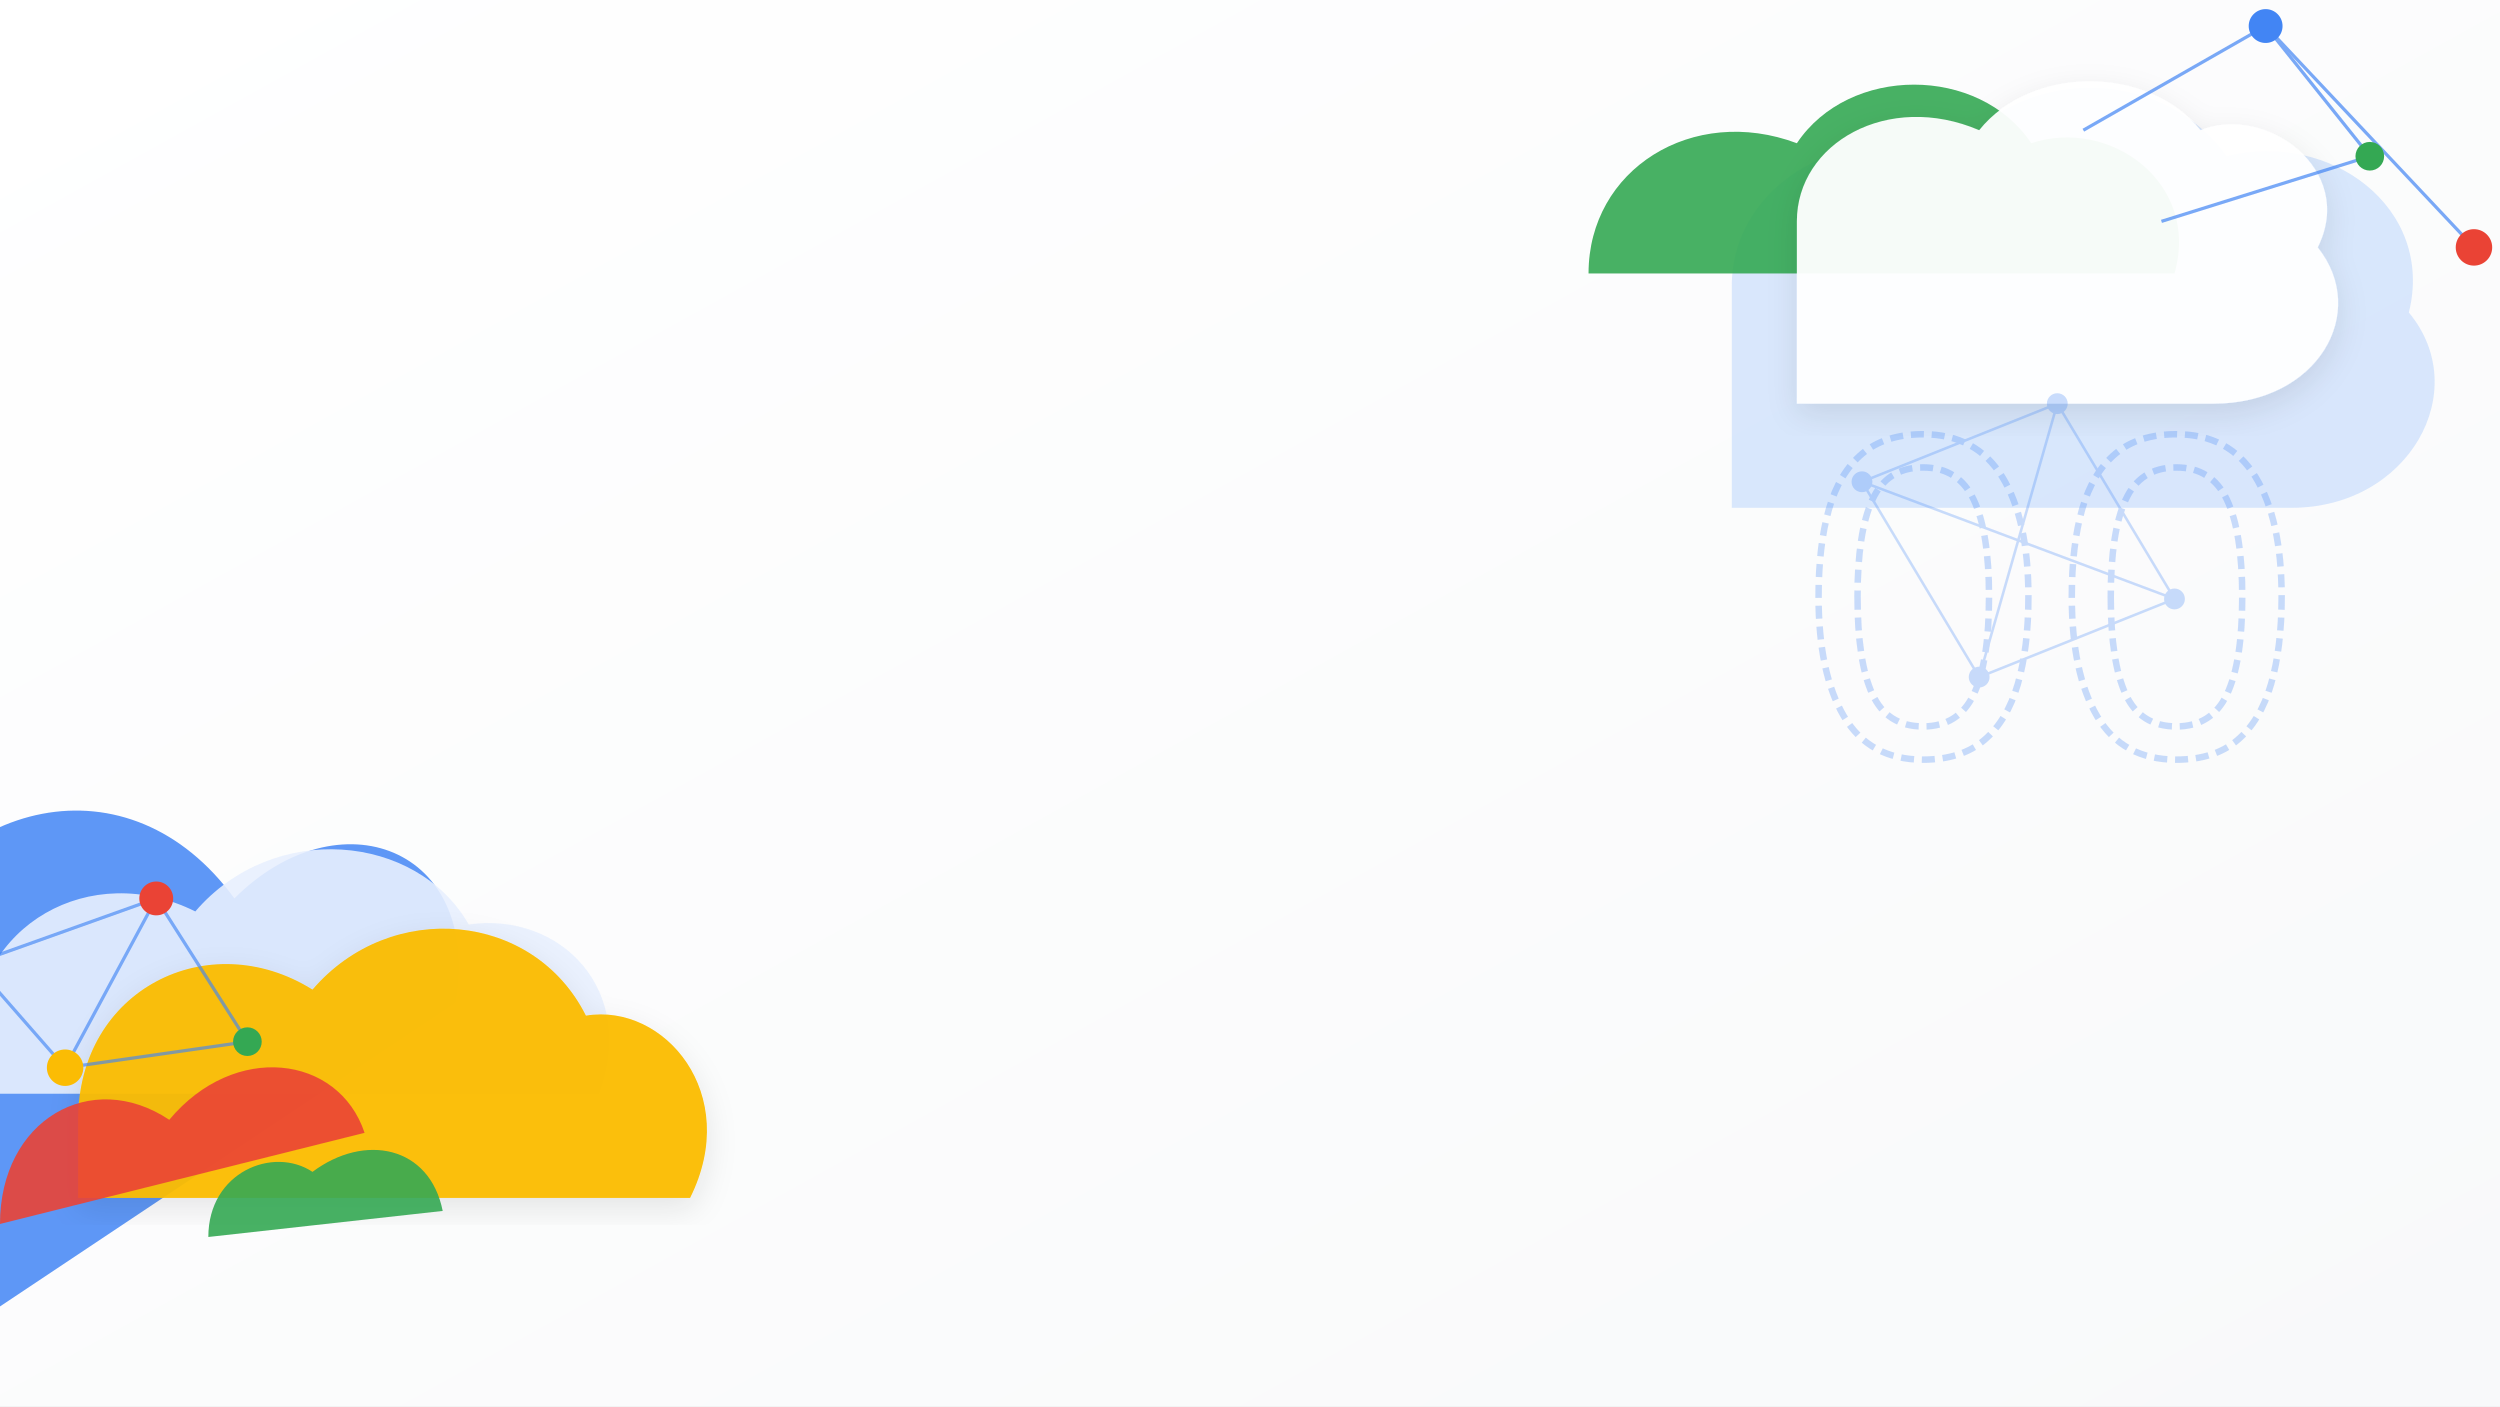
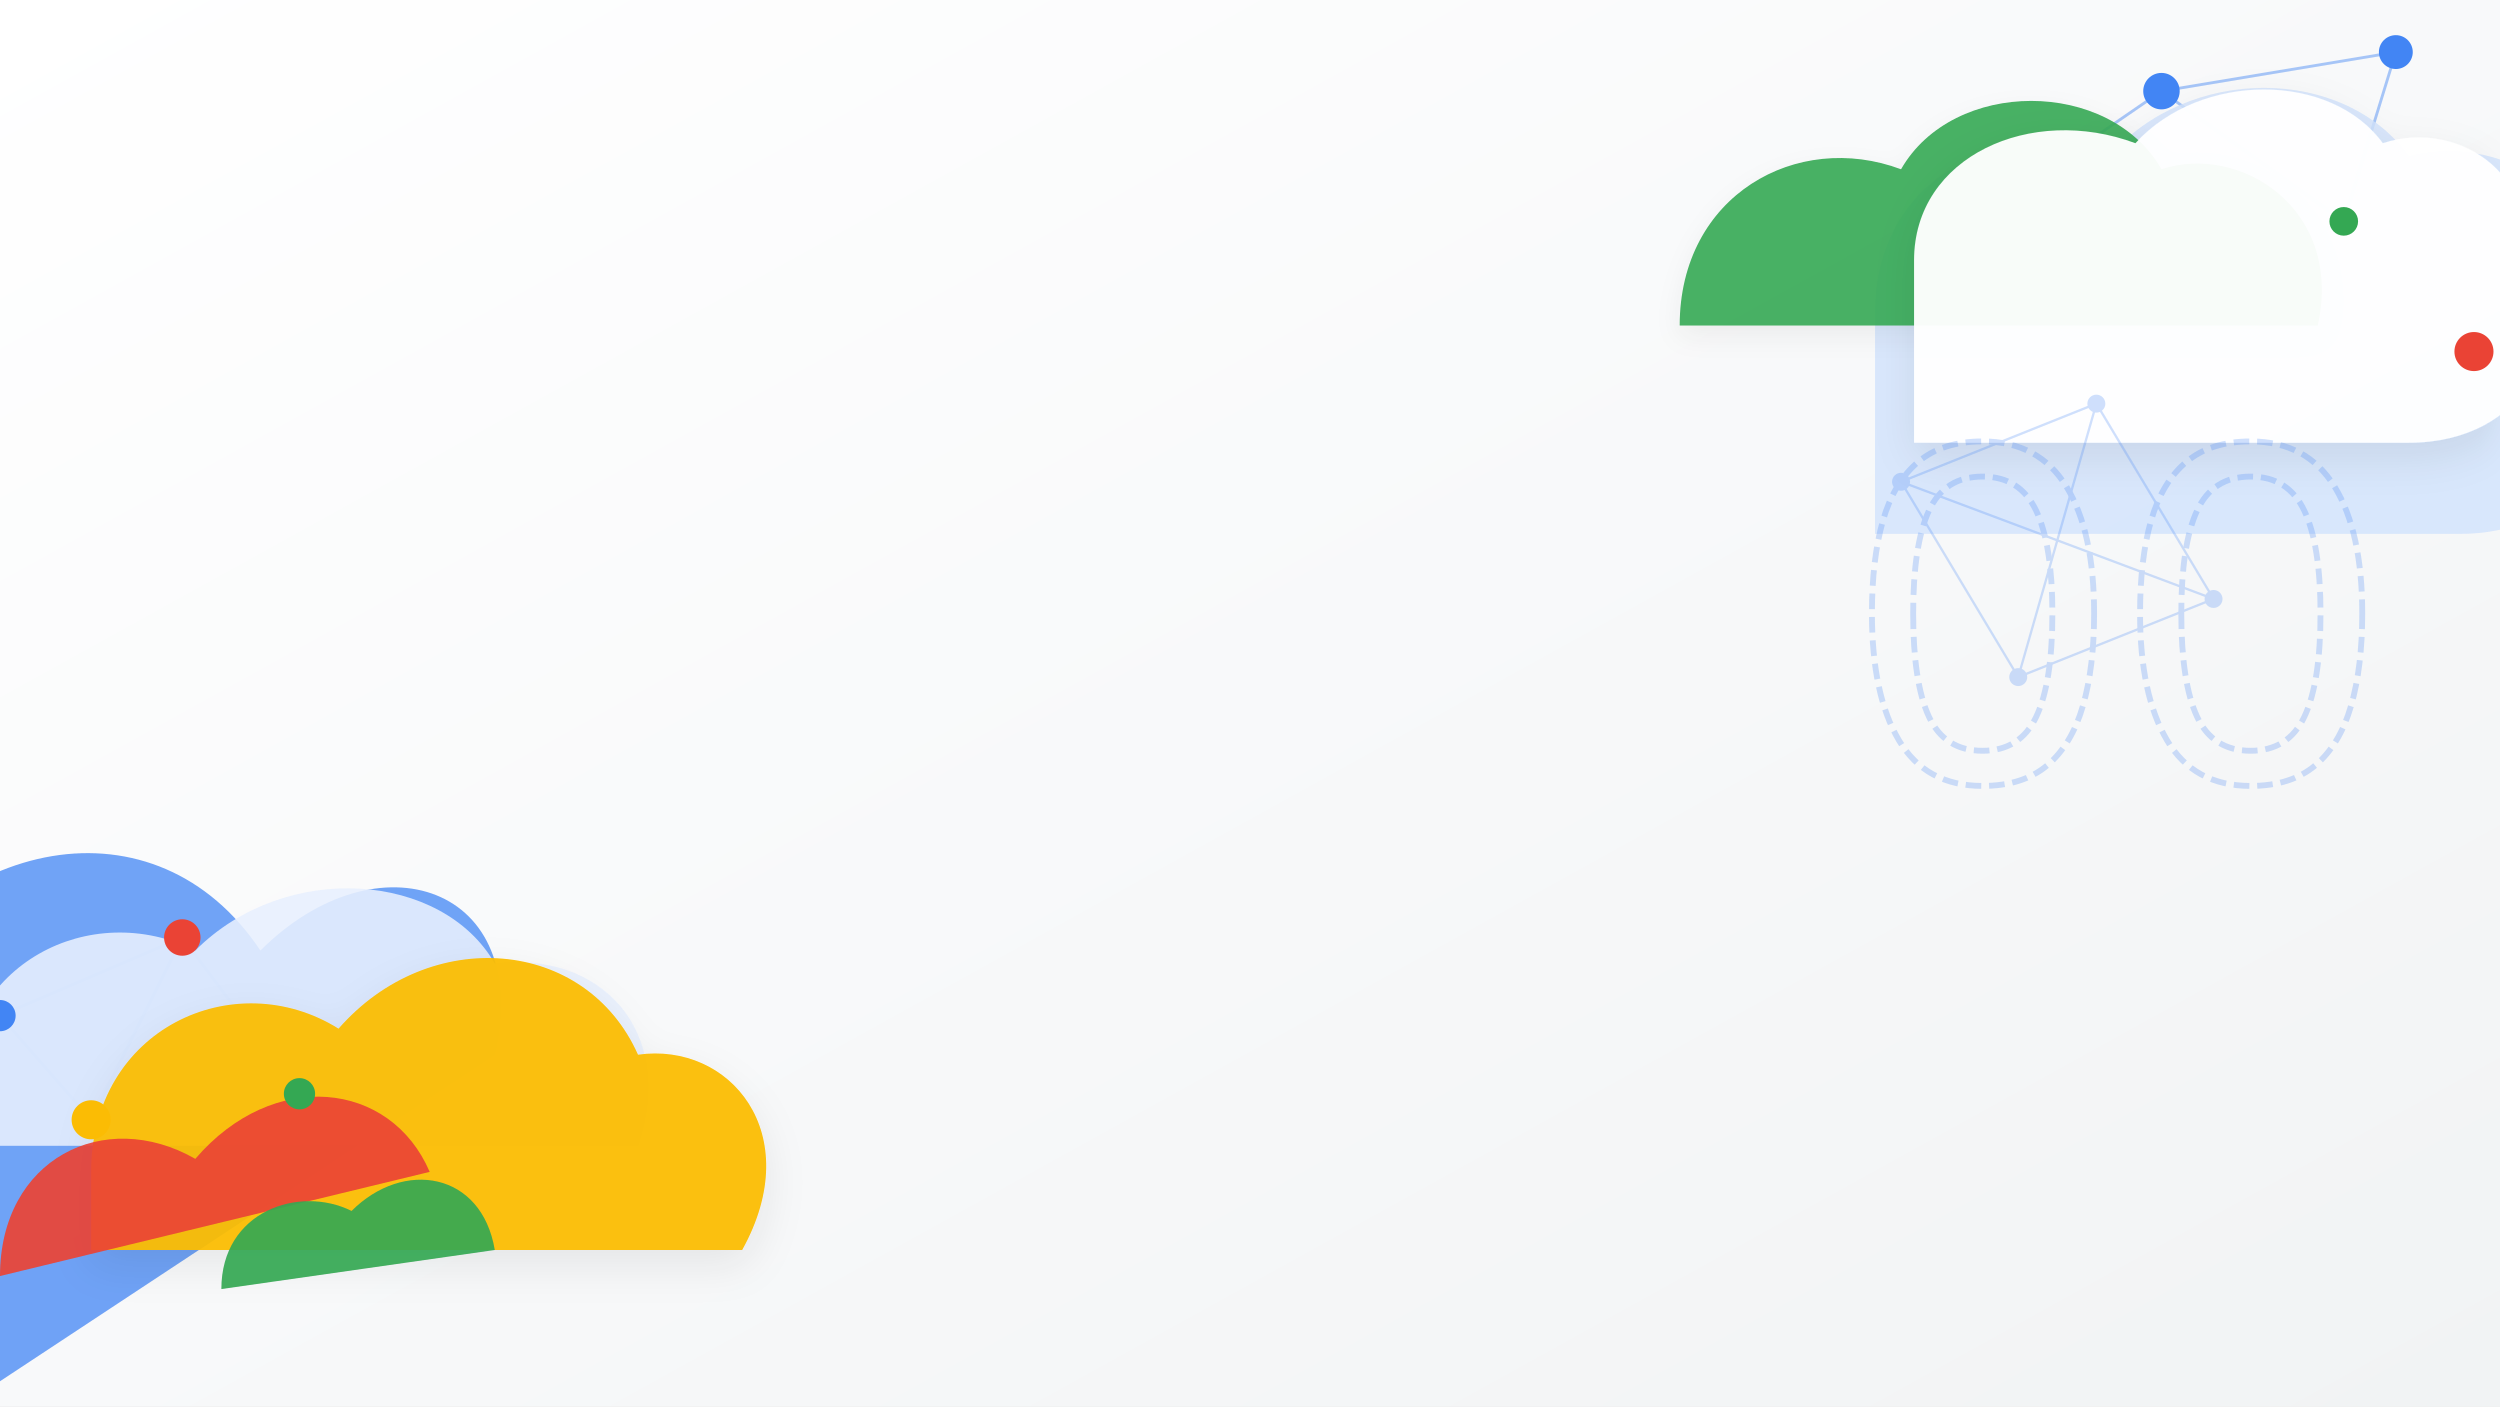
<svg xmlns="http://www.w3.org/2000/svg" viewBox="0 0 1920 1080" width="1920" height="1080">
  <defs>
    <linearGradient id="bg-grad" x1="0%" y1="0%" x2="100%" y2="100%">
      <stop offset="0%" stop-color="#ffffff" />
-       <stop offset="100%" stop-color="#f8f9fa" />
+       <stop offset="50%" stop-color="#f8f9fa" />
+       <stop offset="100%" stop-color="#f1f3f4" />
    </linearGradient>
-     <filter id="shadow" x="-10%" y="-10%" width="120%" height="120%">
-       <feDropShadow dx="0" dy="8" stdDeviation="12" flood-opacity="0.1" flood-color="#202124" />
+     <filter id="soft-shadow" x="-20%" y="-20%" width="140%" height="140%">
+       <feDropShadow dx="0" dy="12" stdDeviation="16" flood-opacity="0.08" flood-color="#202124" />
+     </filter>
+     <filter id="cloud-shadow" x="-20%" y="-20%" width="140%" height="140%">
+       <feDropShadow dx="0" dy="8" stdDeviation="10" flood-opacity="0.06" flood-color="#202124" />
    </filter>
  </defs>
  <rect width="1920" height="1080" fill="url(#bg-grad)" />
-   <g transform="translate(1180, -30)">
-     <path d="M150 250 C150 170, 240 120, 320 150 C370 80, 480 80, 530 150 C610 130, 690 190, 670 270 C720 330, 670 420, 580 420 L150 420 Z" fill="#d2e3fc" opacity="0.85" />
-     <path d="M40 240 C40 160, 120 110, 200 140 C240 80, 340 80, 380 140 C440 120, 510 170, 490 240 L40 240 Z" fill="#34a853" opacity="0.9" />
-     <path d="M200 200 C200 140, 270 100, 340 130 C380 80, 470 80, 510 130 C560 110, 630 160, 600 220 C640 270, 600 340, 520 340 L200 340 Z" fill="#ffffff" opacity="0.95" filter="url(#shadow)" />
-     <g stroke="#4285f4" stroke-width="2.5" opacity="0.7" fill="none">
-       <line x1="420" y1="130" x2="560" y2="50" />
-       <line x1="560" y1="50" x2="640" y2="150" />
-       <line x1="640" y1="150" x2="480" y2="200" />
-       <line x1="560" y1="50" x2="720" y2="220" />
+   <g transform="translate(1220, -40)">
+     <g stroke="#4285f4" stroke-width="2.2" opacity="0.45" fill="none">
+       <line x1="280" y1="220" x2="440" y2="110" />
+       <line x1="440" y1="110" x2="580" y2="210" />
+       <line x1="580" y1="210" x2="420" y2="280" />
+       <line x1="440" y1="110" x2="620" y2="80" />
+       <line x1="620" y1="80" x2="580" y2="210" />
    </g>
-     <circle cx="560" cy="50" r="13" fill="#4285f4" />
-     <circle cx="640" cy="150" r="11" fill="#34a853" />
-     <circle cx="720" cy="220" r="14" fill="#ea4335" />
+     <path d="M220 280 C220 180, 310 130, 400 160 C460 90, 580 90, 630 160 C710 140, 790 200, 770 290 C820 350, 770 450, 670 450 L220 450 Z" fill="#d2e3fc" opacity="0.82" />
+     <path d="M70 290 C70 190, 160 140, 240 170 C280 100, 400 100, 440 170 C500 150, 580 200, 560 290 L70 290 Z" fill="#34a853" opacity="0.9" filter="url(#cloud-shadow)" />
+     <path d="M250 240 C250 160, 340 120, 420 150 C470 95, 570 95, 610 150 C670 130, 740 180, 710 250 C760 300, 720 380, 630 380 L250 380 Z" fill="#ffffff" opacity="0.96" filter="url(#soft-shadow)" />
+     <circle cx="440" cy="110" r="14" fill="#4285f4" />
+     <circle cx="580" cy="210" r="11" fill="#34a853" />
+     <circle cx="620" cy="80" r="13" fill="#4285f4" />
+     <circle cx="680" cy="310" r="15" fill="#ea4335" />
  </g>
-   <g transform="translate(-100, 520)">
-     <path d="M0 220 C60 90, 200 60, 280 170 C360 90, 470 130, 450 250 L0 550 Z" fill="#4285f4" opacity="0.85" />
-     <path d="M80 280 C80 190, 170 140, 250 180 C310 110, 420 120, 460 190 C530 180, 590 240, 560 320 L80 320 Z" fill="#e8f0fe" opacity="0.9" />
-     <path d="M160 340 C160 240, 260 190, 340 240 C400 170, 510 180, 550 260 C610 250, 670 320, 630 400 L160 400 Z" fill="#fbbc04" opacity="0.95" filter="url(#shadow)" />
-     <path d="M100 420 C100 340, 170 300, 230 340 C280 280, 360 290, 380 350 L100 420 Z" fill="#ea4335" opacity="0.9" />
-     <path d="M260 430 C260 380, 310 360, 340 380 C380 350, 430 360, 440 410 L260 430 Z" fill="#34a853" opacity="0.9" />
-     <g stroke="#4285f4" stroke-width="2.5" opacity="0.65" fill="none">
-       <line x1="80" y1="220" x2="220" y2="170" />
-       <line x1="220" y1="170" x2="290" y2="280" />
-       <line x1="290" y1="280" x2="150" y2="300" />
-       <line x1="150" y1="300" x2="80" y2="220" />
-       <line x1="220" y1="170" x2="150" y2="300" />
+   <g transform="translate(-120, 540)">
+     <g stroke="#4285f4" stroke-width="2.2" opacity="0.45" fill="none">
+       <line x1="120" y1="240" x2="260" y2="180" />
+       <line x1="260" y1="180" x2="350" y2="300" />
+       <line x1="350" y1="300" x2="190" y2="320" />
+       <line x1="190" y1="320" x2="120" y2="240" />
+       <line x1="260" y1="180" x2="190" y2="320" />
    </g>
-     <circle cx="80" cy="220" r="11" fill="#4285f4" />
-     <circle cx="220" cy="170" r="13" fill="#ea4335" />
-     <circle cx="290" cy="280" r="11" fill="#34a853" />
-     <circle cx="150" cy="300" r="14" fill="#fbbc04" />
+     <path d="M0 240 C80 100, 240 70, 320 190 C410 100, 530 140, 500 270 L0 600 Z" fill="#4285f4" opacity="0.75" />
+     <path d="M90 300 C90 200, 190 150, 270 190 C340 120, 460 130, 500 200 C580 190, 640 250, 610 340 L90 340 Z" fill="#e8f0fe" opacity="0.88" />
+     <path d="M190 360 C190 250, 300 200, 380 250 C450 170, 570 180, 610 270 C680 260, 740 330, 690 420 L190 420 Z" fill="#fbbc04" opacity="0.94" filter="url(#soft-shadow)" />
+     <path d="M120 440 C120 350, 200 310, 270 350 C330 280, 420 290, 450 360 L120 440 Z" fill="#ea4335" opacity="0.92" />
+     <path d="M290 450 C290 390, 350 370, 390 390 C430 350, 490 360, 500 420 L290 450 Z" fill="#34a853" opacity="0.92" />
+     <circle cx="120" cy="240" r="12" fill="#4285f4" />
+     <circle cx="260" cy="180" r="14" fill="#ea4335" />
+     <circle cx="350" cy="300" r="12" fill="#34a853" />
+     <circle cx="190" cy="320" r="15" fill="#fbbc04" />
  </g>
-   <g transform="translate(1380, 340)" opacity="0.28">
-     <text x="0" y="240" font-family="'Google Sans', 'Pretendard', sans-serif" font-size="340" font-weight="300" fill="none" stroke="#4285f4" stroke-width="5" stroke-dasharray="10 6">00</text>
-     <g stroke="#4285f4" stroke-width="2" fill="none">
-       <polygon points="50,30 200,-30 290,120 140,180" />
-       <line x1="50" y1="30" x2="290" y2="120" />
-       <line x1="200" y1="-30" x2="140" y2="180" />
-       <circle cx="50" cy="30" r="7" fill="#4285f4" />
-       <circle cx="200" cy="-30" r="7" fill="#4285f4" />
-       <circle cx="290" cy="120" r="7" fill="#4285f4" />
-       <circle cx="140" cy="180" r="7" fill="#4285f4" />
+   <g transform="translate(1420, 350)" opacity="0.25">
+     <text x="0" y="250" font-family="'Google Sans', 'Pretendard', sans-serif" font-size="360" font-weight="300" fill="none" stroke="#4285f4" stroke-width="4.5" stroke-dasharray="12 6">00</text>
+     <g stroke="#4285f4" stroke-width="1.8" fill="none">
+       <polygon points="40,20 190,-40 280,110 130,170" />
+       <line x1="40" y1="20" x2="280" y2="110" />
+       <line x1="190" y1="-40" x2="130" y2="170" />
+       <circle cx="40" cy="20" r="6" fill="#4285f4" />
+       <circle cx="190" cy="-40" r="6" fill="#4285f4" />
+       <circle cx="280" cy="110" r="6" fill="#4285f4" />
+       <circle cx="130" cy="170" r="6" fill="#4285f4" />
    </g>
  </g>
</svg>
